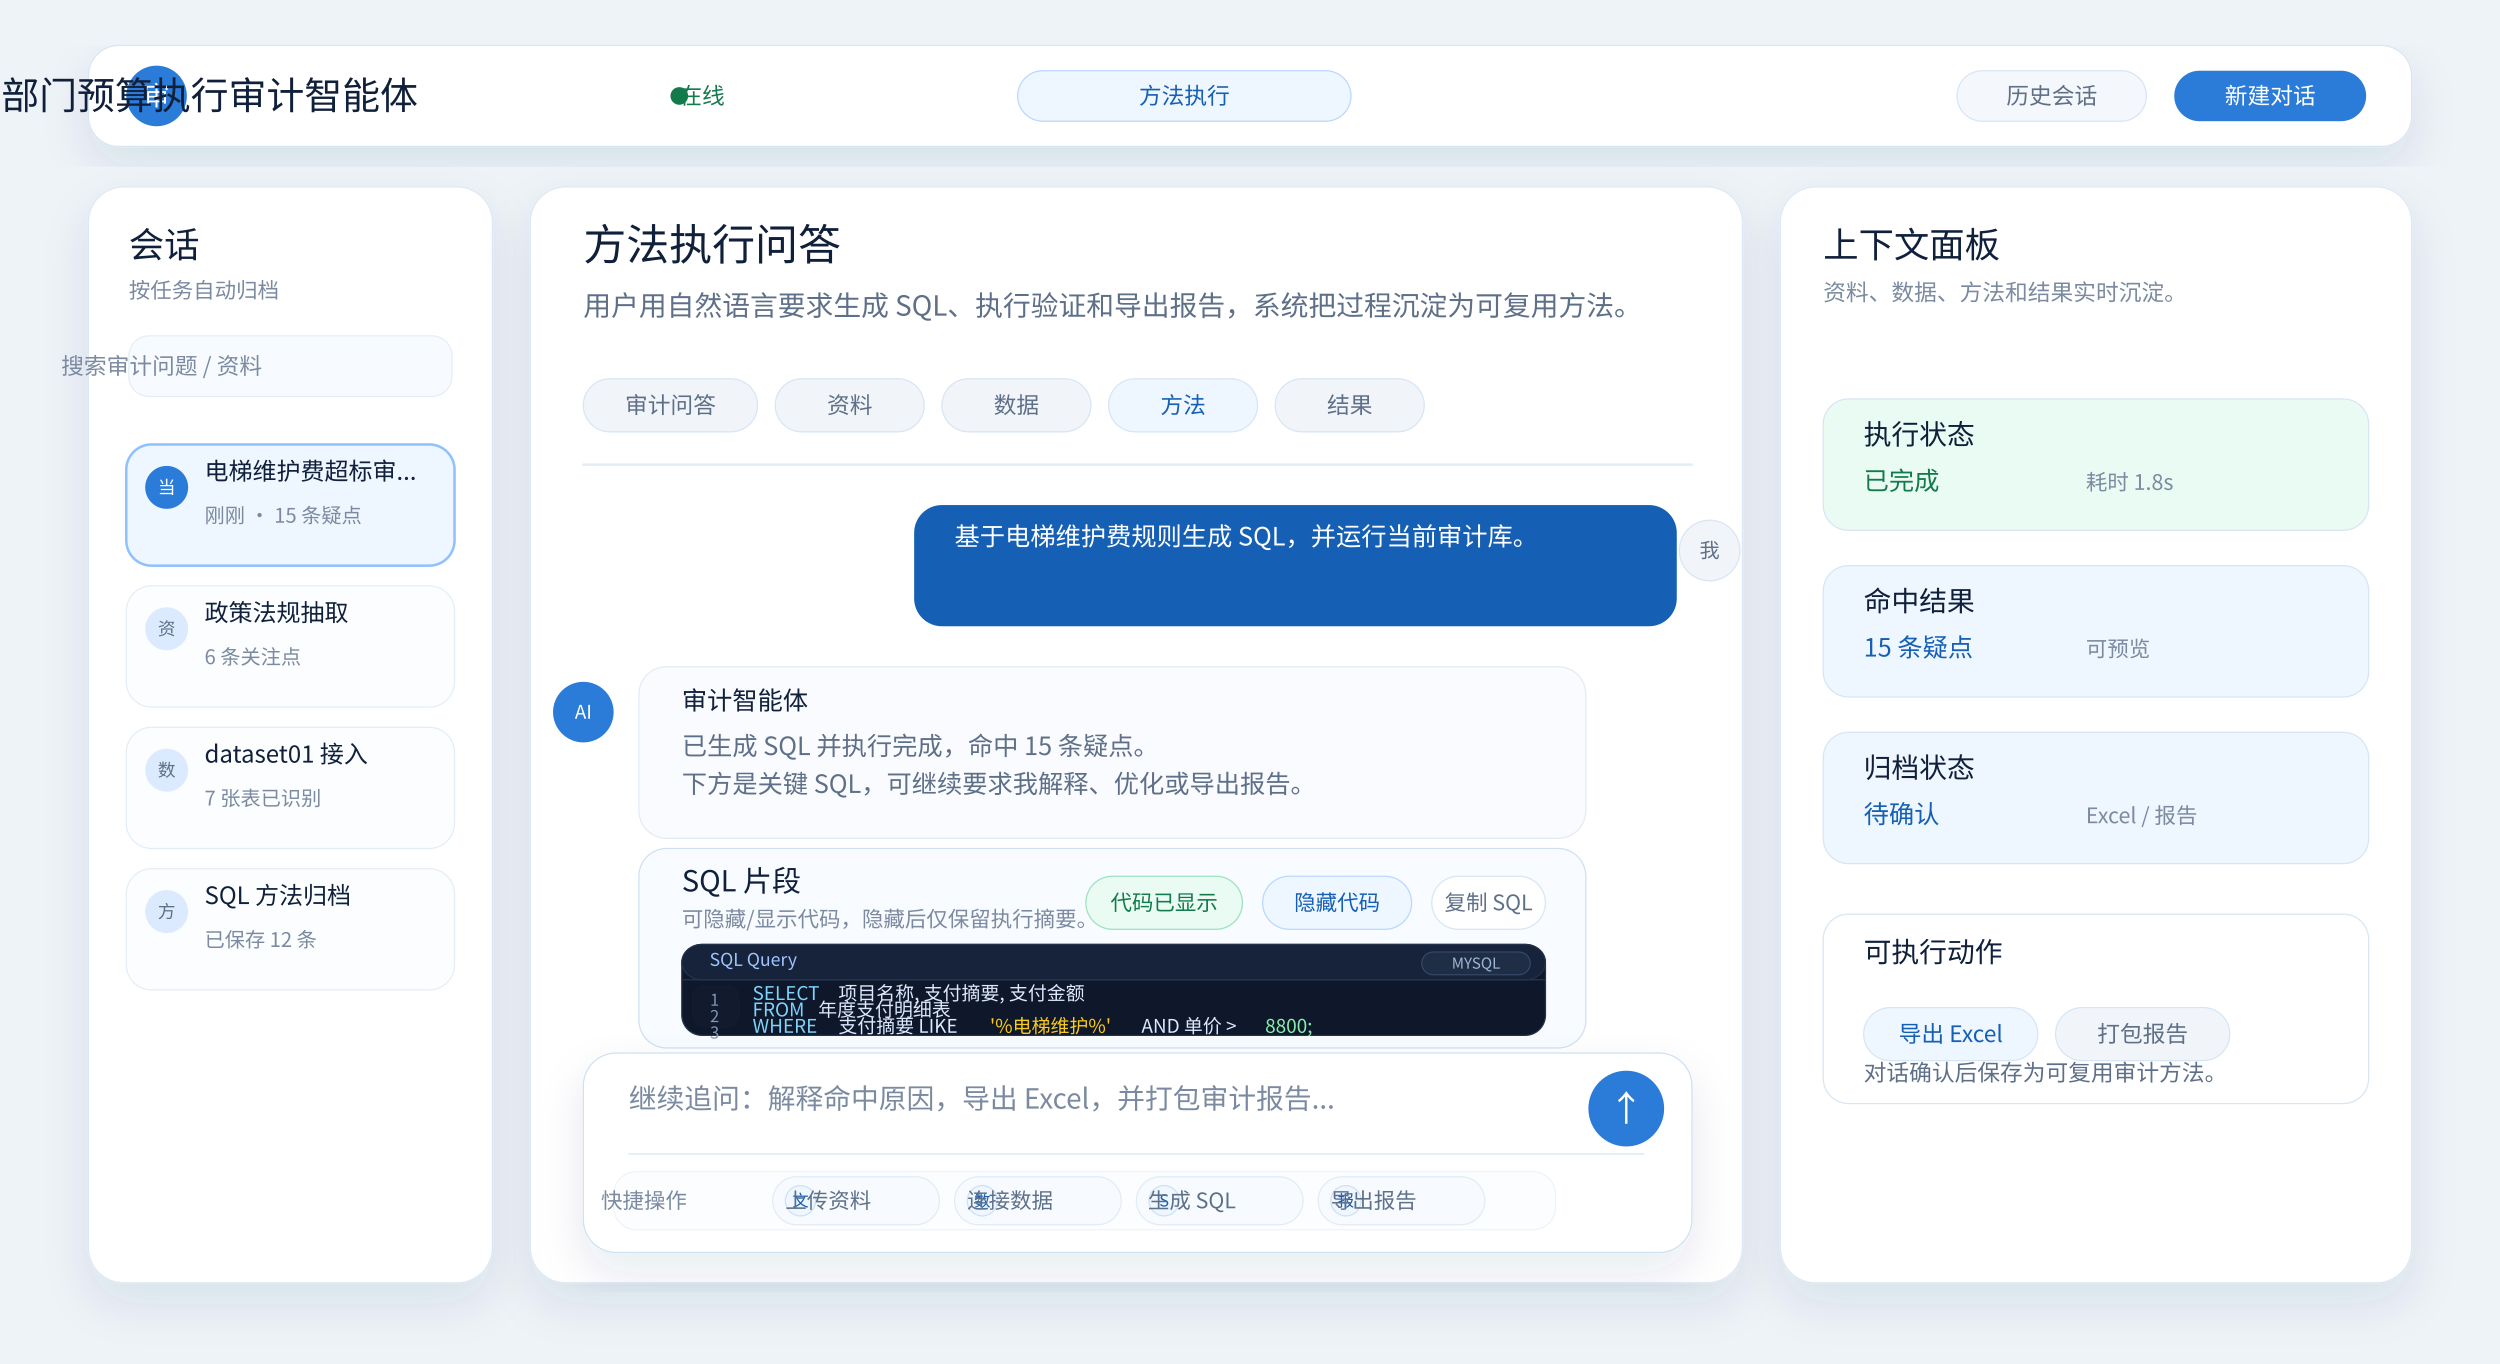
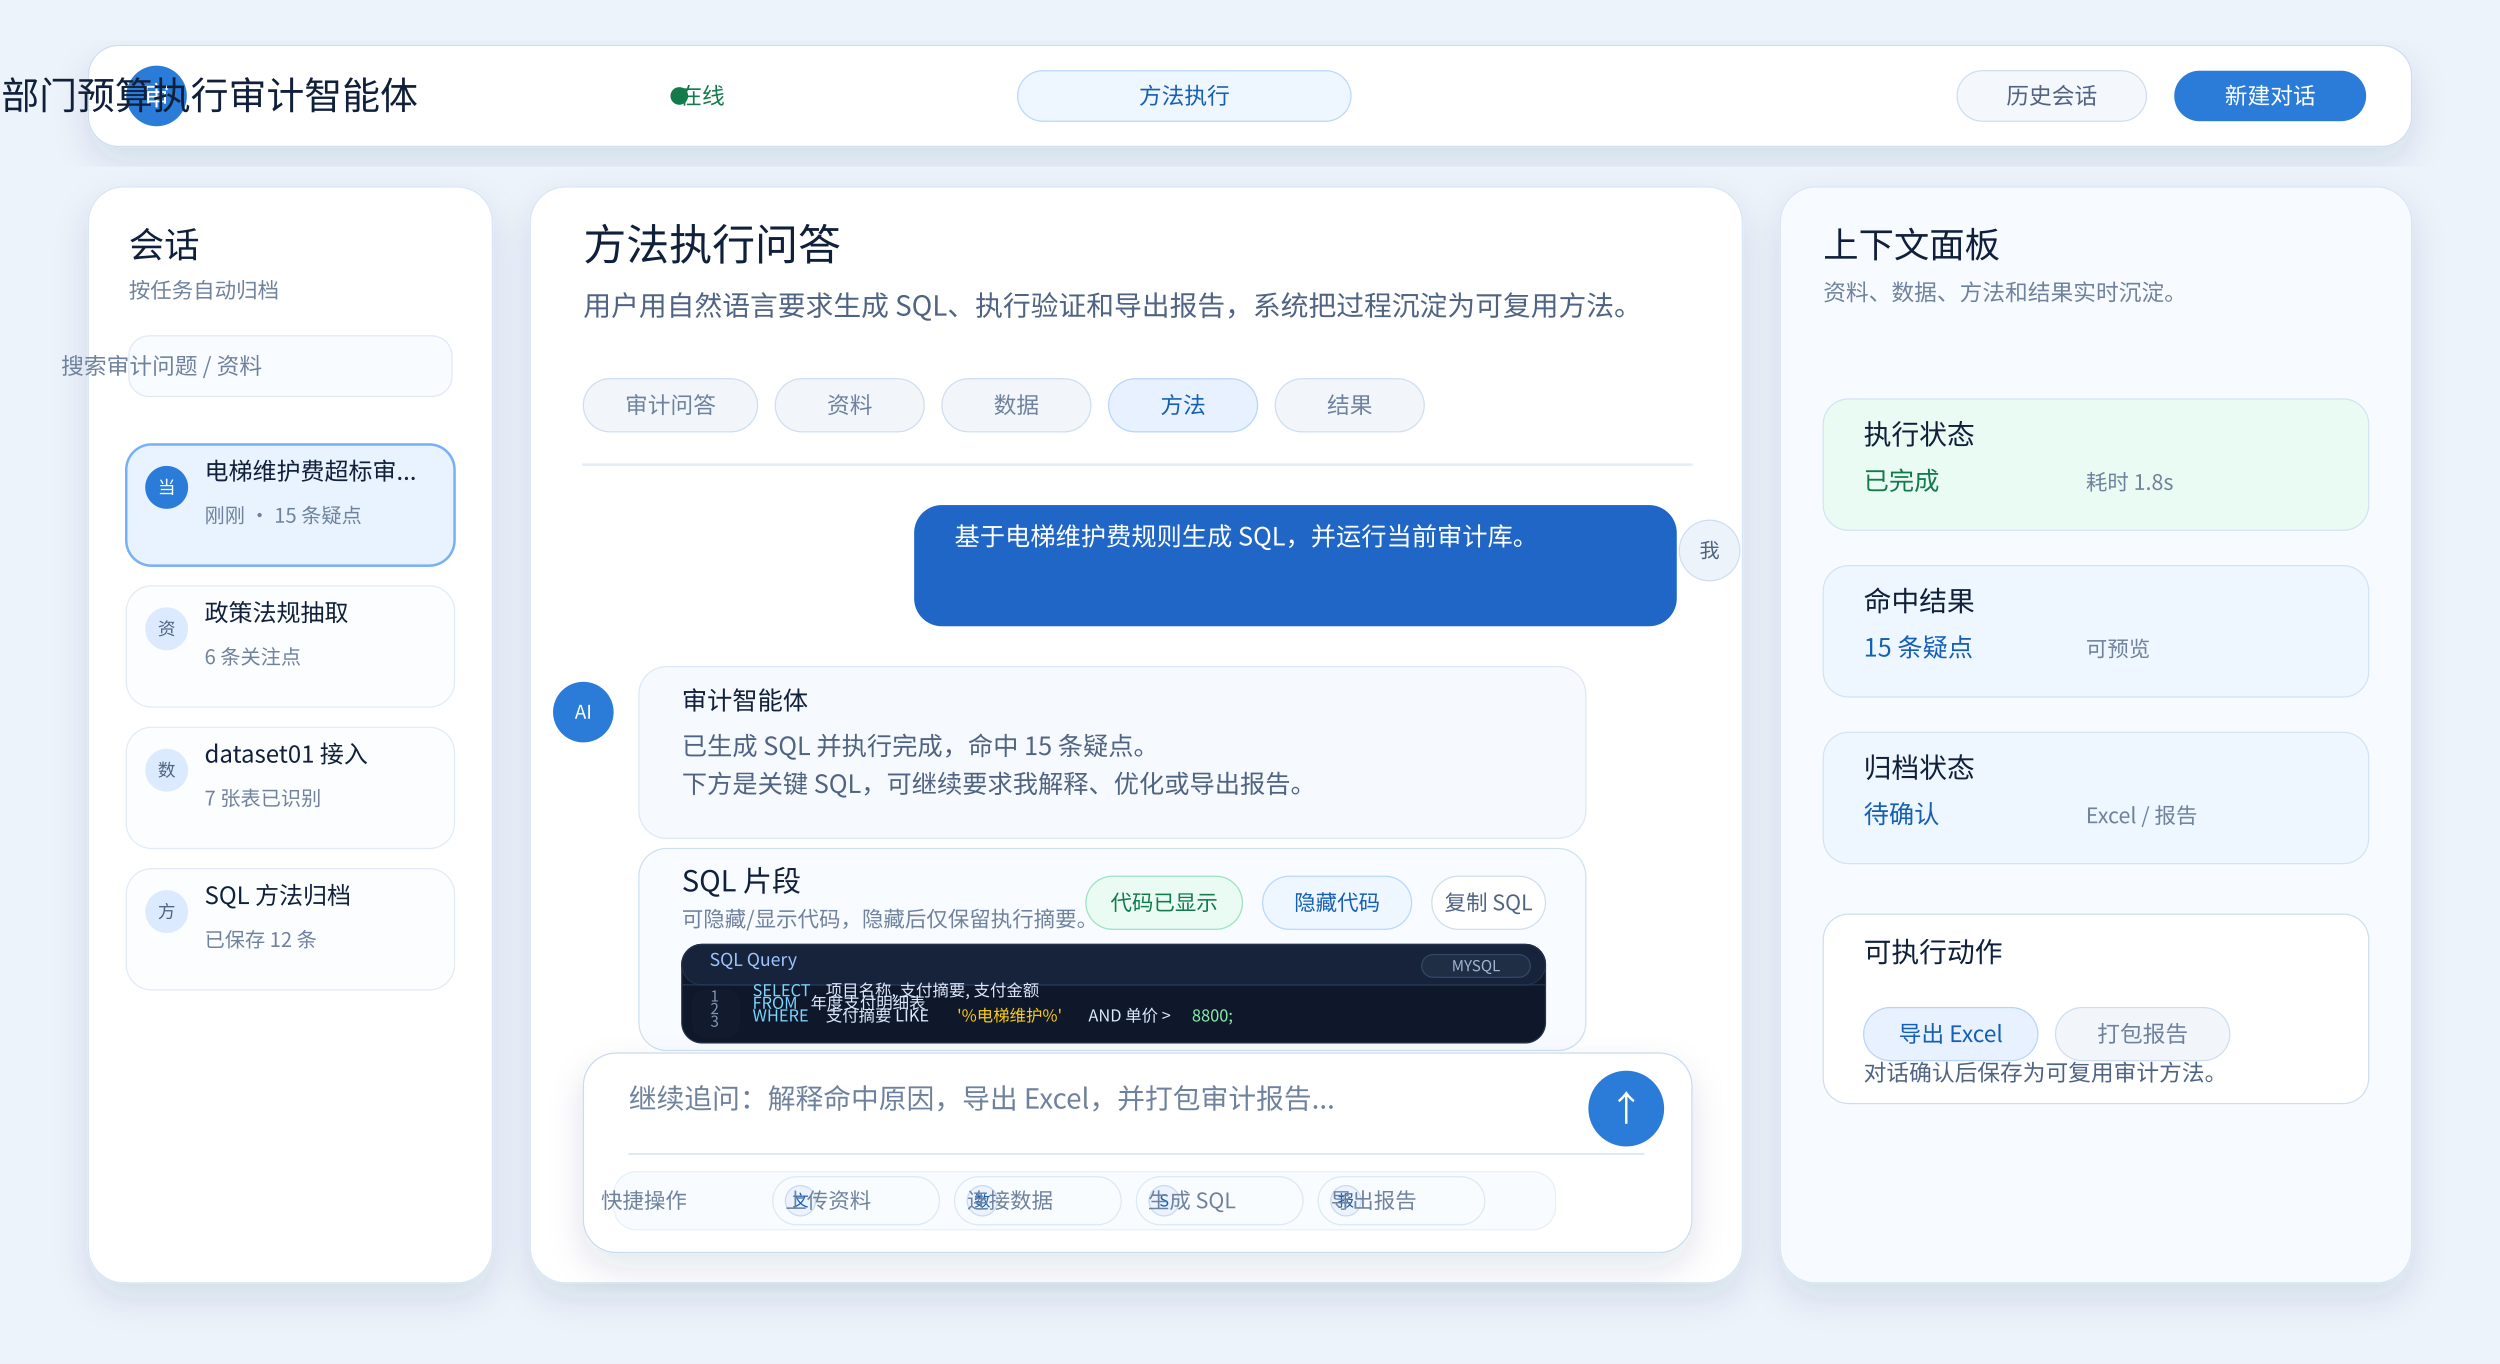
<svg xmlns="http://www.w3.org/2000/svg" width="1980" height="1080" viewBox="0 0 1980 1080" fill="none">
  <defs>
    <filter id="shadow" x="-20%" y="-20%" width="140%" height="140%">
-       <feDropShadow dx="0" dy="16" stdDeviation="18" flood-color="#15345b" flood-opacity="0.10" />
+       <feDropShadow dx="0" dy="12" stdDeviation="14" flood-color="#15345b" flood-opacity="0.12" />
    </filter>
  </defs>
-   <rect width="1980" height="1080" fill="#eef3f8" />
-   <rect x="70" y="36" width="1840" height="80" rx="24" fill="#ffffff" stroke="#d8e5f4" stroke-width="1" filter="url(#shadow)" />
+   <rect width="1980" height="1080" fill="#edf3fb" />
+   <rect x="70" y="36" width="1840" height="80" rx="24" fill="#ffffff" stroke="#cfdeef" stroke-width="1" filter="url(#shadow)" />
  <circle cx="124" cy="76" r="24" fill="#2b7bd8" />
  <text x="124" y="76" fill="#ffffff" font-size="21" font-family="WenQuanYi Micro Hei, Noto Sans CJK SC, Microsoft YaHei, Arial, sans-serif" text-anchor="middle" dominant-baseline="middle">审</text>
  <text x="166" y="76" fill="#10203b" font-size="30" font-family="WenQuanYi Micro Hei, Noto Sans CJK SC, Microsoft YaHei, Arial, sans-serif" text-anchor="middle" dominant-baseline="middle">部门预算执行审计智能体</text>
  <circle cx="538" cy="76" r="7" fill="#137a4c" />
  <text x="556" y="76" fill="#137a4c" font-size="18" font-family="WenQuanYi Micro Hei, Noto Sans CJK SC, Microsoft YaHei, Arial, sans-serif" text-anchor="middle" dominant-baseline="middle">在线</text>
  <rect x="806" y="56" width="264" height="40" rx="20" fill="#eef6ff" stroke="#b9d8ff" stroke-width="1" />
  <text x="938" y="76" fill="#155fb4" font-size="18" font-family="WenQuanYi Micro Hei, Noto Sans CJK SC, Microsoft YaHei, Arial, sans-serif" text-anchor="middle" dominant-baseline="middle">方法执行</text>
-   <rect x="1550" y="56" width="150" height="40" rx="20" fill="#f4f7fb" stroke="#d8e5f4" stroke-width="1" />
-   <text x="1625" y="76" fill="#5e6f88" font-size="18" font-family="WenQuanYi Micro Hei, Noto Sans CJK SC, Microsoft YaHei, Arial, sans-serif" text-anchor="middle" dominant-baseline="middle">历史会话</text>
+   <rect x="1550" y="56" width="150" height="40" rx="20" fill="#f4f7fb" stroke="#cfdeef" stroke-width="1" />
+   <text x="1625" y="76" fill="#4f6382" font-size="18" font-family="WenQuanYi Micro Hei, Noto Sans CJK SC, Microsoft YaHei, Arial, sans-serif" text-anchor="middle" dominant-baseline="middle">历史会话</text>
  <rect x="1722" y="56" width="152" height="40" rx="20" fill="#2b7bd8" />
  <text x="1798" y="76" fill="#ffffff" font-size="18" font-family="WenQuanYi Micro Hei, Noto Sans CJK SC, Microsoft YaHei, Arial, sans-serif" text-anchor="middle" dominant-baseline="middle">新建对话</text>
-   <rect x="70" y="148" width="320" height="868" rx="28" fill="#ffffff" stroke="#dce8f5" stroke-width="1" filter="url(#shadow)" />
-   <rect x="420" y="148" width="960" height="868" rx="28" fill="#ffffff" stroke="#dce8f5" stroke-width="1" filter="url(#shadow)" />
-   <rect x="1410" y="148" width="500" height="868" rx="28" fill="#ffffff" stroke="#dce8f5" stroke-width="1" filter="url(#shadow)" />
+   <rect x="70" y="148" width="320" height="868" rx="28" fill="#ffffff" stroke="#d7e5f5" stroke-width="1" filter="url(#shadow)" />
+   <rect x="420" y="148" width="960" height="868" rx="28" fill="#ffffff" stroke="#d7e5f5" stroke-width="1" filter="url(#shadow)" />
+   <rect x="1410" y="148" width="500" height="868" rx="28" fill="#f7fbff" stroke="#d7e5f5" stroke-width="1" filter="url(#shadow)" />
  <text x="102" y="204" fill="#10203b" font-size="28" font-family="WenQuanYi Micro Hei, Noto Sans CJK SC, Microsoft YaHei, Arial, sans-serif" text-anchor="start" dominant-baseline="auto">会话</text>
-   <text x="102" y="236" fill="#7b8aa0" font-size="17" font-family="WenQuanYi Micro Hei, Noto Sans CJK SC, Microsoft YaHei, Arial, sans-serif" text-anchor="start" dominant-baseline="auto">按任务自动归档</text>
-   <rect x="102" y="266" width="256" height="48" rx="16" fill="#f7fbff" stroke="#e4edf7" stroke-width="1" />
-   <text x="128" y="290" fill="#7b8aa0" font-size="18" font-family="WenQuanYi Micro Hei, Noto Sans CJK SC, Microsoft YaHei, Arial, sans-serif" text-anchor="middle" dominant-baseline="middle">搜索审计问题 / 资料</text>
-   <rect x="100" y="352" width="260" height="96" rx="20" fill="#eef6ff" stroke="#8fc1ff" stroke-width="2" />
+   <text x="102" y="236" fill="#6f829d" font-size="17" font-family="WenQuanYi Micro Hei, Noto Sans CJK SC, Microsoft YaHei, Arial, sans-serif" text-anchor="start" dominant-baseline="auto">按任务自动归档</text>
+   <rect x="102" y="266" width="256" height="48" rx="16" fill="#f8fbff" stroke="#dfe9f6" stroke-width="1" />
+   <text x="128" y="290" fill="#6f829d" font-size="18" font-family="WenQuanYi Micro Hei, Noto Sans CJK SC, Microsoft YaHei, Arial, sans-serif" text-anchor="middle" dominant-baseline="middle">搜索审计问题 / 资料</text>
+   <rect x="100" y="352" width="260" height="96" rx="20" fill="#e9f3ff" stroke="#78b0f7" stroke-width="2" />
  <circle cx="132" cy="386" r="17" fill="#2b7bd8" />
  <text x="132" y="386" fill="#ffffff" font-size="14" font-family="WenQuanYi Micro Hei, Noto Sans CJK SC, Microsoft YaHei, Arial, sans-serif" text-anchor="middle" dominant-baseline="middle">当</text>
  <text x="162" y="380" fill="#10203b" font-size="19" font-family="WenQuanYi Micro Hei, Noto Sans CJK SC, Microsoft YaHei, Arial, sans-serif" text-anchor="start" dominant-baseline="auto">电梯维护费超标审...</text>
-   <text x="162" y="414" fill="#7b8aa0" font-size="16" font-family="WenQuanYi Micro Hei, Noto Sans CJK SC, Microsoft YaHei, Arial, sans-serif" text-anchor="start" dominant-baseline="auto">刚刚 · 15 条疑点</text>
-   <rect x="100" y="464" width="260" height="96" rx="20" fill="#fbfdff" stroke="#e4edf7" stroke-width="1" />
+   <text x="162" y="414" fill="#6f829d" font-size="16" font-family="WenQuanYi Micro Hei, Noto Sans CJK SC, Microsoft YaHei, Arial, sans-serif" text-anchor="start" dominant-baseline="auto">刚刚 · 15 条疑点</text>
+   <rect x="100" y="464" width="260" height="96" rx="20" fill="#fcfdff" stroke="#e1ebf6" stroke-width="1" />
  <circle cx="132" cy="498" r="17" fill="#dbeafe" />
-   <text x="132" y="498" fill="#5e6f88" font-size="14" font-family="WenQuanYi Micro Hei, Noto Sans CJK SC, Microsoft YaHei, Arial, sans-serif" text-anchor="middle" dominant-baseline="middle">资</text>
+   <text x="132" y="498" fill="#4f6382" font-size="14" font-family="WenQuanYi Micro Hei, Noto Sans CJK SC, Microsoft YaHei, Arial, sans-serif" text-anchor="middle" dominant-baseline="middle">资</text>
  <text x="162" y="492" fill="#10203b" font-size="19" font-family="WenQuanYi Micro Hei, Noto Sans CJK SC, Microsoft YaHei, Arial, sans-serif" text-anchor="start" dominant-baseline="auto">政策法规抽取</text>
-   <text x="162" y="526" fill="#7b8aa0" font-size="16" font-family="WenQuanYi Micro Hei, Noto Sans CJK SC, Microsoft YaHei, Arial, sans-serif" text-anchor="start" dominant-baseline="auto">6 条关注点</text>
-   <rect x="100" y="576" width="260" height="96" rx="20" fill="#fbfdff" stroke="#e4edf7" stroke-width="1" />
+   <text x="162" y="526" fill="#6f829d" font-size="16" font-family="WenQuanYi Micro Hei, Noto Sans CJK SC, Microsoft YaHei, Arial, sans-serif" text-anchor="start" dominant-baseline="auto">6 条关注点</text>
+   <rect x="100" y="576" width="260" height="96" rx="20" fill="#fcfdff" stroke="#e1ebf6" stroke-width="1" />
  <circle cx="132" cy="610" r="17" fill="#dbeafe" />
-   <text x="132" y="610" fill="#5e6f88" font-size="14" font-family="WenQuanYi Micro Hei, Noto Sans CJK SC, Microsoft YaHei, Arial, sans-serif" text-anchor="middle" dominant-baseline="middle">数</text>
+   <text x="132" y="610" fill="#4f6382" font-size="14" font-family="WenQuanYi Micro Hei, Noto Sans CJK SC, Microsoft YaHei, Arial, sans-serif" text-anchor="middle" dominant-baseline="middle">数</text>
  <text x="162" y="604" fill="#10203b" font-size="19" font-family="WenQuanYi Micro Hei, Noto Sans CJK SC, Microsoft YaHei, Arial, sans-serif" text-anchor="start" dominant-baseline="auto">dataset01 接入</text>
-   <text x="162" y="638" fill="#7b8aa0" font-size="16" font-family="WenQuanYi Micro Hei, Noto Sans CJK SC, Microsoft YaHei, Arial, sans-serif" text-anchor="start" dominant-baseline="auto">7 张表已识别</text>
-   <rect x="100" y="688" width="260" height="96" rx="20" fill="#fbfdff" stroke="#e4edf7" stroke-width="1" />
+   <text x="162" y="638" fill="#6f829d" font-size="16" font-family="WenQuanYi Micro Hei, Noto Sans CJK SC, Microsoft YaHei, Arial, sans-serif" text-anchor="start" dominant-baseline="auto">7 张表已识别</text>
+   <rect x="100" y="688" width="260" height="96" rx="20" fill="#fcfdff" stroke="#e1ebf6" stroke-width="1" />
  <circle cx="132" cy="722" r="17" fill="#dbeafe" />
-   <text x="132" y="722" fill="#5e6f88" font-size="14" font-family="WenQuanYi Micro Hei, Noto Sans CJK SC, Microsoft YaHei, Arial, sans-serif" text-anchor="middle" dominant-baseline="middle">方</text>
+   <text x="132" y="722" fill="#4f6382" font-size="14" font-family="WenQuanYi Micro Hei, Noto Sans CJK SC, Microsoft YaHei, Arial, sans-serif" text-anchor="middle" dominant-baseline="middle">方</text>
  <text x="162" y="716" fill="#10203b" font-size="19" font-family="WenQuanYi Micro Hei, Noto Sans CJK SC, Microsoft YaHei, Arial, sans-serif" text-anchor="start" dominant-baseline="auto">SQL 方法归档</text>
-   <text x="162" y="750" fill="#7b8aa0" font-size="16" font-family="WenQuanYi Micro Hei, Noto Sans CJK SC, Microsoft YaHei, Arial, sans-serif" text-anchor="start" dominant-baseline="auto">已保存 12 条</text>
+   <text x="162" y="750" fill="#6f829d" font-size="16" font-family="WenQuanYi Micro Hei, Noto Sans CJK SC, Microsoft YaHei, Arial, sans-serif" text-anchor="start" dominant-baseline="auto">已保存 12 条</text>
  <text x="462" y="206" fill="#10203b" font-size="34" font-family="WenQuanYi Micro Hei, Noto Sans CJK SC, Microsoft YaHei, Arial, sans-serif" text-anchor="start" dominant-baseline="auto">方法执行问答</text>
-   <text x="462" y="250" fill="#5e6f88" font-size="22" font-family="WenQuanYi Micro Hei, Noto Sans CJK SC, Microsoft YaHei, Arial, sans-serif" text-anchor="start" dominant-baseline="auto">用户用自然语言要求生成 SQL、执行验证和导出报告，系统把过程沉淀为可复用方法。</text>
-   <rect x="462" y="300" width="138" height="42" rx="21" fill="#f1f5f9" stroke="#d8e5f4" stroke-width="1" />
-   <text x="531" y="321" fill="#5e6f88" font-size="18" font-family="WenQuanYi Micro Hei, Noto Sans CJK SC, Microsoft YaHei, Arial, sans-serif" text-anchor="middle" dominant-baseline="middle">审计问答</text>
-   <rect x="614" y="300" width="118" height="42" rx="21" fill="#f1f5f9" stroke="#d8e5f4" stroke-width="1" />
-   <text x="673" y="321" fill="#5e6f88" font-size="18" font-family="WenQuanYi Micro Hei, Noto Sans CJK SC, Microsoft YaHei, Arial, sans-serif" text-anchor="middle" dominant-baseline="middle">资料</text>
-   <rect x="746" y="300" width="118" height="42" rx="21" fill="#f1f5f9" stroke="#d8e5f4" stroke-width="1" />
-   <text x="805" y="321" fill="#5e6f88" font-size="18" font-family="WenQuanYi Micro Hei, Noto Sans CJK SC, Microsoft YaHei, Arial, sans-serif" text-anchor="middle" dominant-baseline="middle">数据</text>
-   <rect x="878" y="300" width="118" height="42" rx="21" fill="#eef6ff" stroke="#d8e5f4" stroke-width="1" />
+   <text x="462" y="250" fill="#4f6382" font-size="22" font-family="WenQuanYi Micro Hei, Noto Sans CJK SC, Microsoft YaHei, Arial, sans-serif" text-anchor="start" dominant-baseline="auto">用户用自然语言要求生成 SQL、执行验证和导出报告，系统把过程沉淀为可复用方法。</text>
+   <rect x="462" y="300" width="138" height="42" rx="21" fill="#f2f6fb" stroke="#cfdeef" stroke-width="1" />
+   <text x="531" y="321" fill="#6f829d" font-size="18" font-family="WenQuanYi Micro Hei, Noto Sans CJK SC, Microsoft YaHei, Arial, sans-serif" text-anchor="middle" dominant-baseline="middle">审计问答</text>
+   <rect x="614" y="300" width="118" height="42" rx="21" fill="#f2f6fb" stroke="#cfdeef" stroke-width="1" />
+   <text x="673" y="321" fill="#6f829d" font-size="18" font-family="WenQuanYi Micro Hei, Noto Sans CJK SC, Microsoft YaHei, Arial, sans-serif" text-anchor="middle" dominant-baseline="middle">资料</text>
+   <rect x="746" y="300" width="118" height="42" rx="21" fill="#f2f6fb" stroke="#cfdeef" stroke-width="1" />
+   <text x="805" y="321" fill="#6f829d" font-size="18" font-family="WenQuanYi Micro Hei, Noto Sans CJK SC, Microsoft YaHei, Arial, sans-serif" text-anchor="middle" dominant-baseline="middle">数据</text>
+   <rect x="878" y="300" width="118" height="42" rx="21" fill="#e7f1ff" stroke="#b7d5fb" stroke-width="1" />
  <text x="937" y="321" fill="#155fb4" font-size="18" font-family="WenQuanYi Micro Hei, Noto Sans CJK SC, Microsoft YaHei, Arial, sans-serif" text-anchor="middle" dominant-baseline="middle">方法</text>
-   <rect x="1010" y="300" width="118" height="42" rx="21" fill="#f1f5f9" stroke="#d8e5f4" stroke-width="1" />
-   <text x="1069" y="321" fill="#5e6f88" font-size="18" font-family="WenQuanYi Micro Hei, Noto Sans CJK SC, Microsoft YaHei, Arial, sans-serif" text-anchor="middle" dominant-baseline="middle">结果</text>
+   <rect x="1010" y="300" width="118" height="42" rx="21" fill="#f2f6fb" stroke="#cfdeef" stroke-width="1" />
+   <text x="1069" y="321" fill="#6f829d" font-size="18" font-family="WenQuanYi Micro Hei, Noto Sans CJK SC, Microsoft YaHei, Arial, sans-serif" text-anchor="middle" dominant-baseline="middle">结果</text>
  <line x1="462" y1="368" x2="1340" y2="368" stroke="#e5edf7" stroke-width="2" stroke-linecap="round" />
  <text x="1444" y="204" fill="#10203b" font-size="28" font-family="WenQuanYi Micro Hei, Noto Sans CJK SC, Microsoft YaHei, Arial, sans-serif" text-anchor="start" dominant-baseline="auto">上下文面板</text>
-   <text x="1444" y="238" fill="#7b8aa0" font-size="18" font-family="WenQuanYi Micro Hei, Noto Sans CJK SC, Microsoft YaHei, Arial, sans-serif" text-anchor="start" dominant-baseline="auto">资料、数据、方法和结果实时沉淀。</text>
-   <rect x="724" y="400" width="604" height="96" rx="22" fill="#155fb4" />
+   <text x="1444" y="238" fill="#6f829d" font-size="18" font-family="WenQuanYi Micro Hei, Noto Sans CJK SC, Microsoft YaHei, Arial, sans-serif" text-anchor="start" dominant-baseline="auto">资料、数据、方法和结果实时沉淀。</text>
+   <rect x="724" y="400" width="604" height="96" rx="22" fill="#1f66c6" />
  <text x="756" y="432" fill="#ffffff" font-size="20" font-family="WenQuanYi Micro Hei, Noto Sans CJK SC, Microsoft YaHei, Arial, sans-serif" text-anchor="start" dominant-baseline="auto">基于电梯维护费规则生成 SQL，并运行当前审计库。</text>
-   <circle cx="1354" cy="436" r="24" fill="#f1f5f9" stroke="#d8e5f4" stroke-width="1" />
-   <text x="1354" y="436" fill="#5e6f88" font-size="16" font-family="WenQuanYi Micro Hei, Noto Sans CJK SC, Microsoft YaHei, Arial, sans-serif" text-anchor="middle" dominant-baseline="middle">我</text>
+   <circle cx="1354" cy="436" r="24" fill="#edf3fa" stroke="#cfdeef" stroke-width="1" />
+   <text x="1354" y="436" fill="#4f6382" font-size="16" font-family="WenQuanYi Micro Hei, Noto Sans CJK SC, Microsoft YaHei, Arial, sans-serif" text-anchor="middle" dominant-baseline="middle">我</text>
  <circle cx="462" cy="564" r="24" fill="#2b7bd8" />
  <text x="462" y="564" fill="#ffffff" font-size="15" font-family="WenQuanYi Micro Hei, Noto Sans CJK SC, Microsoft YaHei, Arial, sans-serif" text-anchor="middle" dominant-baseline="middle">AI</text>
-   <rect x="506" y="528" width="750" height="136" rx="22" fill="#f9fbfe" stroke="#e2ebf5" stroke-width="1" />
+   <rect x="506" y="528" width="750" height="136" rx="22" fill="#f6fafe" stroke="#dce8f6" stroke-width="1" />
  <text x="540" y="562" fill="#10203b" font-size="20" font-family="WenQuanYi Micro Hei, Noto Sans CJK SC, Microsoft YaHei, Arial, sans-serif" text-anchor="start" dominant-baseline="auto">审计智能体</text>
-   <text x="540" y="598" fill="#5e6f88" font-size="20" font-family="WenQuanYi Micro Hei, Noto Sans CJK SC, Microsoft YaHei, Arial, sans-serif" text-anchor="start" dominant-baseline="auto">已生成 SQL 并执行完成，命中 15 条疑点。</text>
-   <text x="540" y="628" fill="#5e6f88" font-size="20" font-family="WenQuanYi Micro Hei, Noto Sans CJK SC, Microsoft YaHei, Arial, sans-serif" text-anchor="start" dominant-baseline="auto">下方是关键 SQL，可继续要求我解释、优化或导出报告。</text>
-   <rect x="506" y="672" width="750" height="158" rx="22" fill="#f8fbff" stroke="#cfe0f2" stroke-width="1" />
+   <text x="540" y="598" fill="#4f6382" font-size="20" font-family="WenQuanYi Micro Hei, Noto Sans CJK SC, Microsoft YaHei, Arial, sans-serif" text-anchor="start" dominant-baseline="auto">已生成 SQL 并执行完成，命中 15 条疑点。</text>
+   <text x="540" y="628" fill="#4f6382" font-size="20" font-family="WenQuanYi Micro Hei, Noto Sans CJK SC, Microsoft YaHei, Arial, sans-serif" text-anchor="start" dominant-baseline="auto">下方是关键 SQL，可继续要求我解释、优化或导出报告。</text>
+   <rect x="506" y="672" width="750" height="160" rx="22" fill="#f8fbff" stroke="#cfe0f2" stroke-width="1" />
  <text x="540" y="706" fill="#10203b" font-size="23" font-family="WenQuanYi Micro Hei, Noto Sans CJK SC, Microsoft YaHei, Arial, sans-serif" text-anchor="start" dominant-baseline="auto">SQL 片段</text>
-   <text x="540" y="734" fill="#7b8aa0" font-size="17" font-family="WenQuanYi Micro Hei, Noto Sans CJK SC, Microsoft YaHei, Arial, sans-serif" text-anchor="start" dominant-baseline="auto">可隐藏/显示代码，隐藏后仅保留执行摘要。</text>
+   <text x="540" y="734" fill="#6f829d" font-size="17" font-family="WenQuanYi Micro Hei, Noto Sans CJK SC, Microsoft YaHei, Arial, sans-serif" text-anchor="start" dominant-baseline="auto">可隐藏/显示代码，隐藏后仅保留执行摘要。</text>
  <rect x="860" y="694" width="124" height="42" rx="21" fill="#e9fbf2" stroke="#9ce3bf" stroke-width="1" />
  <text x="922" y="715" fill="#137a4c" font-size="17" font-family="WenQuanYi Micro Hei, Noto Sans CJK SC, Microsoft YaHei, Arial, sans-serif" text-anchor="middle" dominant-baseline="middle">代码已显示</text>
  <rect x="1000" y="694" width="118" height="42" rx="21" fill="#eef6ff" stroke="#b9d8ff" stroke-width="1" />
  <text x="1059" y="715" fill="#155fb4" font-size="17" font-family="WenQuanYi Micro Hei, Noto Sans CJK SC, Microsoft YaHei, Arial, sans-serif" text-anchor="middle" dominant-baseline="middle">隐藏代码</text>
-   <rect x="1134" y="694" width="90" height="42" rx="21" fill="#ffffff" stroke="#d8e5f4" stroke-width="1" />
-   <text x="1179" y="715" fill="#5e6f88" font-size="17" font-family="WenQuanYi Micro Hei, Noto Sans CJK SC, Microsoft YaHei, Arial, sans-serif" text-anchor="middle" dominant-baseline="middle">复制 SQL</text>
-   <rect x="540" y="748" width="684" height="72" rx="16" fill="#0f172a" stroke="#23314a" stroke-width="1" />
-   <rect x="540" y="748" width="684" height="28" rx="16" fill="#16233a" stroke="#23314a" stroke-width="1" />
-   <line x1="540" y1="776" x2="1224" y2="776" stroke="#243650" stroke-width="1" stroke-linecap="round" />
+   <rect x="1134" y="694" width="90" height="42" rx="21" fill="#ffffff" stroke="#cfdeef" stroke-width="1" />
+   <text x="1179" y="715" fill="#4f6382" font-size="17" font-family="WenQuanYi Micro Hei, Noto Sans CJK SC, Microsoft YaHei, Arial, sans-serif" text-anchor="middle" dominant-baseline="middle">复制 SQL</text>
+   <rect x="540" y="748" width="684" height="78" rx="16" fill="#0f172a" stroke="#23314a" stroke-width="1" />
+   <rect x="540" y="748" width="684" height="32" rx="16" fill="#16233a" stroke="#23314a" stroke-width="1" />
+   <line x1="540" y1="780" x2="1224" y2="780" stroke="#243650" stroke-width="1" stroke-linecap="round" />
  <text x="562" y="765" fill="#9ec5ff" font-size="14" font-family="WenQuanYi Micro Hei, Noto Sans CJK SC, Microsoft YaHei, Arial, sans-serif" text-anchor="start" dominant-baseline="auto">SQL Query</text>
-   <rect x="1126" y="754" width="86" height="18" rx="9" fill="#1f2d45" stroke="#334765" stroke-width="1" />
-   <text x="1169" y="763" fill="#9fb6d4" font-size="12" font-family="WenQuanYi Micro Hei, Noto Sans CJK SC, Microsoft YaHei, Arial, sans-serif" text-anchor="middle" dominant-baseline="middle">MYSQL</text>
-   <rect x="548" y="780" width="38" height="34" rx="10" fill="#111b2d" />
-   <text x="566" y="792" fill="#7f97b9" font-size="13" font-family="WenQuanYi Micro Hei, Noto Sans CJK SC, Microsoft YaHei, Arial, sans-serif" text-anchor="middle" dominant-baseline="middle">1</text>
-   <text x="566" y="805" fill="#7f97b9" font-size="13" font-family="WenQuanYi Micro Hei, Noto Sans CJK SC, Microsoft YaHei, Arial, sans-serif" text-anchor="middle" dominant-baseline="middle">2</text>
-   <text x="566" y="818" fill="#7f97b9" font-size="13" font-family="WenQuanYi Micro Hei, Noto Sans CJK SC, Microsoft YaHei, Arial, sans-serif" text-anchor="middle" dominant-baseline="middle">3</text>
-   <text x="596" y="792" fill="#7dd3fc" font-size="15" font-family="WenQuanYi Micro Hei, Noto Sans CJK SC, Microsoft YaHei, Arial, sans-serif" text-anchor="start" dominant-baseline="auto">SELECT</text>
-   <text x="664" y="792" fill="#dce9ff" font-size="15" font-family="WenQuanYi Micro Hei, Noto Sans CJK SC, Microsoft YaHei, Arial, sans-serif" text-anchor="start" dominant-baseline="auto">项目名称, 支付摘要, 支付金额</text>
-   <text x="596" y="805" fill="#7dd3fc" font-size="15" font-family="WenQuanYi Micro Hei, Noto Sans CJK SC, Microsoft YaHei, Arial, sans-serif" text-anchor="start" dominant-baseline="auto">FROM</text>
-   <text x="648" y="805" fill="#dce9ff" font-size="15" font-family="WenQuanYi Micro Hei, Noto Sans CJK SC, Microsoft YaHei, Arial, sans-serif" text-anchor="start" dominant-baseline="auto">年度支付明细表</text>
-   <text x="596" y="818" fill="#7dd3fc" font-size="15" font-family="WenQuanYi Micro Hei, Noto Sans CJK SC, Microsoft YaHei, Arial, sans-serif" text-anchor="start" dominant-baseline="auto">WHERE</text>
-   <text x="664" y="818" fill="#dce9ff" font-size="15" font-family="WenQuanYi Micro Hei, Noto Sans CJK SC, Microsoft YaHei, Arial, sans-serif" text-anchor="start" dominant-baseline="auto">支付摘要 LIKE</text>
-   <text x="784" y="818" fill="#facc15" font-size="15" font-family="WenQuanYi Micro Hei, Noto Sans CJK SC, Microsoft YaHei, Arial, sans-serif" text-anchor="start" dominant-baseline="auto">'%电梯维护%'</text>
-   <text x="904" y="818" fill="#dce9ff" font-size="15" font-family="WenQuanYi Micro Hei, Noto Sans CJK SC, Microsoft YaHei, Arial, sans-serif" text-anchor="start" dominant-baseline="auto">AND 单价 &gt;</text>
-   <text x="1002" y="818" fill="#86efac" font-size="15" font-family="WenQuanYi Micro Hei, Noto Sans CJK SC, Microsoft YaHei, Arial, sans-serif" text-anchor="start" dominant-baseline="auto">8800;</text>
-   <rect x="462" y="834" width="878" height="158" rx="26" fill="#ffffff" stroke="#cfe0f2" stroke-width="1" filter="url(#shadow)" />
-   <text x="498" y="878" fill="#7b8aa0" font-size="22" font-family="WenQuanYi Micro Hei, Noto Sans CJK SC, Microsoft YaHei, Arial, sans-serif" text-anchor="start" dominant-baseline="auto">继续追问：解释命中原因，导出 Excel，并打包审计报告...</text>
+   <rect x="1126" y="756" width="86" height="18" rx="9" fill="#1f2d45" stroke="#334765" stroke-width="1" />
+   <text x="1169" y="765" fill="#9fb6d4" font-size="12" font-family="WenQuanYi Micro Hei, Noto Sans CJK SC, Microsoft YaHei, Arial, sans-serif" text-anchor="middle" dominant-baseline="middle">MYSQL</text>
+   <rect x="548" y="784" width="38" height="38" rx="10" fill="#111b2d" />
+   <text x="566" y="789" fill="#7f97b9" font-size="12" font-family="WenQuanYi Micro Hei, Noto Sans CJK SC, Microsoft YaHei, Arial, sans-serif" text-anchor="middle" dominant-baseline="middle">1</text>
+   <text x="566" y="799" fill="#7f97b9" font-size="12" font-family="WenQuanYi Micro Hei, Noto Sans CJK SC, Microsoft YaHei, Arial, sans-serif" text-anchor="middle" dominant-baseline="middle">2</text>
+   <text x="566" y="809" fill="#7f97b9" font-size="12" font-family="WenQuanYi Micro Hei, Noto Sans CJK SC, Microsoft YaHei, Arial, sans-serif" text-anchor="middle" dominant-baseline="middle">3</text>
+   <text x="596" y="789" fill="#7dd3fc" font-size="13" font-family="WenQuanYi Micro Hei, Noto Sans CJK SC, Microsoft YaHei, Arial, sans-serif" text-anchor="start" dominant-baseline="auto">SELECT</text>
+   <text x="654" y="789" fill="#dce9ff" font-size="13" font-family="WenQuanYi Micro Hei, Noto Sans CJK SC, Microsoft YaHei, Arial, sans-serif" text-anchor="start" dominant-baseline="auto">项目名称, 支付摘要, 支付金额</text>
+   <text x="596" y="799" fill="#7dd3fc" font-size="13" font-family="WenQuanYi Micro Hei, Noto Sans CJK SC, Microsoft YaHei, Arial, sans-serif" text-anchor="start" dominant-baseline="auto">FROM</text>
+   <text x="642" y="799" fill="#dce9ff" font-size="13" font-family="WenQuanYi Micro Hei, Noto Sans CJK SC, Microsoft YaHei, Arial, sans-serif" text-anchor="start" dominant-baseline="auto">年度支付明细表</text>
+   <text x="596" y="809" fill="#7dd3fc" font-size="13" font-family="WenQuanYi Micro Hei, Noto Sans CJK SC, Microsoft YaHei, Arial, sans-serif" text-anchor="start" dominant-baseline="auto">WHERE</text>
+   <text x="654" y="809" fill="#dce9ff" font-size="13" font-family="WenQuanYi Micro Hei, Noto Sans CJK SC, Microsoft YaHei, Arial, sans-serif" text-anchor="start" dominant-baseline="auto">支付摘要 LIKE</text>
+   <text x="758" y="809" fill="#facc15" font-size="13" font-family="WenQuanYi Micro Hei, Noto Sans CJK SC, Microsoft YaHei, Arial, sans-serif" text-anchor="start" dominant-baseline="auto">'%电梯维护%'</text>
+   <text x="862" y="809" fill="#dce9ff" font-size="13" font-family="WenQuanYi Micro Hei, Noto Sans CJK SC, Microsoft YaHei, Arial, sans-serif" text-anchor="start" dominant-baseline="auto">AND 单价 &gt;</text>
+   <text x="944" y="809" fill="#86efac" font-size="13" font-family="WenQuanYi Micro Hei, Noto Sans CJK SC, Microsoft YaHei, Arial, sans-serif" text-anchor="start" dominant-baseline="auto">8800;</text>
+   <rect x="462" y="834" width="878" height="158" rx="26" fill="#ffffff" stroke="#c8dbf0" stroke-width="1" filter="url(#shadow)" />
+   <text x="498" y="878" fill="#6f829d" font-size="22" font-family="WenQuanYi Micro Hei, Noto Sans CJK SC, Microsoft YaHei, Arial, sans-serif" text-anchor="start" dominant-baseline="auto">继续追问：解释命中原因，导出 Excel，并打包审计报告...</text>
  <circle cx="1288" cy="878" r="30" fill="#2b7bd8" />
  <text x="1288" y="878" fill="#ffffff" font-size="28" font-family="WenQuanYi Micro Hei, Noto Sans CJK SC, Microsoft YaHei, Arial, sans-serif" text-anchor="middle" dominant-baseline="middle">↑</text>
-   <line x1="498" y1="914" x2="1302" y2="914" stroke="#d8e5f4" stroke-width="1" stroke-linecap="round" />
-   <rect x="486" y="928" width="746" height="46" rx="18" fill="#fbfdff" stroke="#edf3f9" stroke-width="1" />
-   <text x="510" y="951" fill="#7b8aa0" font-size="17" font-family="WenQuanYi Micro Hei, Noto Sans CJK SC, Microsoft YaHei, Arial, sans-serif" text-anchor="middle" dominant-baseline="middle">快捷操作</text>
-   <rect x="612" y="932" width="132" height="38" rx="19" fill="#f7fbff" stroke="#e1ebf5" stroke-width="1" />
-   <circle cx="634" cy="951" r="12" fill="#eef6ff" stroke="#cfe0f2" stroke-width="1" />
+   <line x1="498" y1="914" x2="1302" y2="914" stroke="#cfdeef" stroke-width="1" stroke-linecap="round" />
+   <rect x="486" y="928" width="746" height="46" rx="18" fill="#f8fbff" stroke="#e7eff8" stroke-width="1" />
+   <text x="510" y="951" fill="#6f829d" font-size="17" font-family="WenQuanYi Micro Hei, Noto Sans CJK SC, Microsoft YaHei, Arial, sans-serif" text-anchor="middle" dominant-baseline="middle">快捷操作</text>
+   <rect x="612" y="932" width="132" height="38" rx="19" fill="#f9fcff" stroke="#dbe8f6" stroke-width="1" />
+   <circle cx="634" cy="951" r="12" fill="#eaf3ff" stroke="#c7daef" stroke-width="1" />
  <text x="634" y="951" fill="#155fb4" font-size="13" font-family="WenQuanYi Micro Hei, Noto Sans CJK SC, Microsoft YaHei, Arial, sans-serif" text-anchor="middle" dominant-baseline="middle">文</text>
-   <text x="656" y="951" fill="#5e6f88" font-size="17" font-family="WenQuanYi Micro Hei, Noto Sans CJK SC, Microsoft YaHei, Arial, sans-serif" text-anchor="middle" dominant-baseline="middle">上传资料</text>
-   <rect x="756" y="932" width="132" height="38" rx="19" fill="#f7fbff" stroke="#e1ebf5" stroke-width="1" />
-   <circle cx="778" cy="951" r="12" fill="#eef6ff" stroke="#cfe0f2" stroke-width="1" />
+   <text x="656" y="951" fill="#6f829d" font-size="17" font-family="WenQuanYi Micro Hei, Noto Sans CJK SC, Microsoft YaHei, Arial, sans-serif" text-anchor="middle" dominant-baseline="middle">上传资料</text>
+   <rect x="756" y="932" width="132" height="38" rx="19" fill="#f9fcff" stroke="#dbe8f6" stroke-width="1" />
+   <circle cx="778" cy="951" r="12" fill="#eaf3ff" stroke="#c7daef" stroke-width="1" />
  <text x="778" y="951" fill="#155fb4" font-size="13" font-family="WenQuanYi Micro Hei, Noto Sans CJK SC, Microsoft YaHei, Arial, sans-serif" text-anchor="middle" dominant-baseline="middle">数</text>
-   <text x="800" y="951" fill="#5e6f88" font-size="17" font-family="WenQuanYi Micro Hei, Noto Sans CJK SC, Microsoft YaHei, Arial, sans-serif" text-anchor="middle" dominant-baseline="middle">连接数据</text>
-   <rect x="900" y="932" width="132" height="38" rx="19" fill="#f7fbff" stroke="#e1ebf5" stroke-width="1" />
-   <circle cx="922" cy="951" r="12" fill="#eef6ff" stroke="#cfe0f2" stroke-width="1" />
+   <text x="800" y="951" fill="#6f829d" font-size="17" font-family="WenQuanYi Micro Hei, Noto Sans CJK SC, Microsoft YaHei, Arial, sans-serif" text-anchor="middle" dominant-baseline="middle">连接数据</text>
+   <rect x="900" y="932" width="132" height="38" rx="19" fill="#f9fcff" stroke="#dbe8f6" stroke-width="1" />
+   <circle cx="922" cy="951" r="12" fill="#eaf3ff" stroke="#c7daef" stroke-width="1" />
  <text x="922" y="951" fill="#155fb4" font-size="13" font-family="WenQuanYi Micro Hei, Noto Sans CJK SC, Microsoft YaHei, Arial, sans-serif" text-anchor="middle" dominant-baseline="middle">S</text>
-   <text x="944" y="951" fill="#5e6f88" font-size="17" font-family="WenQuanYi Micro Hei, Noto Sans CJK SC, Microsoft YaHei, Arial, sans-serif" text-anchor="middle" dominant-baseline="middle">生成 SQL</text>
-   <rect x="1044" y="932" width="132" height="38" rx="19" fill="#f7fbff" stroke="#e1ebf5" stroke-width="1" />
-   <circle cx="1066" cy="951" r="12" fill="#eef6ff" stroke="#cfe0f2" stroke-width="1" />
+   <text x="944" y="951" fill="#6f829d" font-size="17" font-family="WenQuanYi Micro Hei, Noto Sans CJK SC, Microsoft YaHei, Arial, sans-serif" text-anchor="middle" dominant-baseline="middle">生成 SQL</text>
+   <rect x="1044" y="932" width="132" height="38" rx="19" fill="#f9fcff" stroke="#dbe8f6" stroke-width="1" />
+   <circle cx="1066" cy="951" r="12" fill="#eaf3ff" stroke="#c7daef" stroke-width="1" />
  <text x="1066" y="951" fill="#155fb4" font-size="13" font-family="WenQuanYi Micro Hei, Noto Sans CJK SC, Microsoft YaHei, Arial, sans-serif" text-anchor="middle" dominant-baseline="middle">报</text>
-   <text x="1088" y="951" fill="#5e6f88" font-size="17" font-family="WenQuanYi Micro Hei, Noto Sans CJK SC, Microsoft YaHei, Arial, sans-serif" text-anchor="middle" dominant-baseline="middle">导出报告</text>
-   <rect x="1444" y="316" width="432" height="104" rx="20" fill="#e9fbf2" stroke="#d8e5f4" stroke-width="1" />
+   <text x="1088" y="951" fill="#6f829d" font-size="17" font-family="WenQuanYi Micro Hei, Noto Sans CJK SC, Microsoft YaHei, Arial, sans-serif" text-anchor="middle" dominant-baseline="middle">导出报告</text>
+   <rect x="1444" y="316" width="432" height="104" rx="20" fill="#e9fbf2" stroke="#d3e3f4" stroke-width="1" />
  <text x="1476" y="352" fill="#10203b" font-size="22" font-family="WenQuanYi Micro Hei, Noto Sans CJK SC, Microsoft YaHei, Arial, sans-serif" text-anchor="start" dominant-baseline="auto">执行状态</text>
  <text x="1476" y="388" fill="#137a4c" font-size="20" font-family="WenQuanYi Micro Hei, Noto Sans CJK SC, Microsoft YaHei, Arial, sans-serif" text-anchor="start" dominant-baseline="auto">已完成</text>
-   <text x="1652" y="388" fill="#7b8aa0" font-size="17" font-family="WenQuanYi Micro Hei, Noto Sans CJK SC, Microsoft YaHei, Arial, sans-serif" text-anchor="start" dominant-baseline="auto">耗时 1.8s</text>
-   <rect x="1444" y="448" width="432" height="104" rx="20" fill="#eef6ff" stroke="#d8e5f4" stroke-width="1" />
+   <text x="1652" y="388" fill="#6f829d" font-size="17" font-family="WenQuanYi Micro Hei, Noto Sans CJK SC, Microsoft YaHei, Arial, sans-serif" text-anchor="start" dominant-baseline="auto">耗时 1.8s</text>
+   <rect x="1444" y="448" width="432" height="104" rx="20" fill="#eef6ff" stroke="#d3e3f4" stroke-width="1" />
  <text x="1476" y="484" fill="#10203b" font-size="22" font-family="WenQuanYi Micro Hei, Noto Sans CJK SC, Microsoft YaHei, Arial, sans-serif" text-anchor="start" dominant-baseline="auto">命中结果</text>
  <text x="1476" y="520" fill="#155fb4" font-size="20" font-family="WenQuanYi Micro Hei, Noto Sans CJK SC, Microsoft YaHei, Arial, sans-serif" text-anchor="start" dominant-baseline="auto">15 条疑点</text>
-   <text x="1652" y="520" fill="#7b8aa0" font-size="17" font-family="WenQuanYi Micro Hei, Noto Sans CJK SC, Microsoft YaHei, Arial, sans-serif" text-anchor="start" dominant-baseline="auto">可预览</text>
-   <rect x="1444" y="580" width="432" height="104" rx="20" fill="#eef6ff" stroke="#d8e5f4" stroke-width="1" />
+   <text x="1652" y="520" fill="#6f829d" font-size="17" font-family="WenQuanYi Micro Hei, Noto Sans CJK SC, Microsoft YaHei, Arial, sans-serif" text-anchor="start" dominant-baseline="auto">可预览</text>
+   <rect x="1444" y="580" width="432" height="104" rx="20" fill="#eef6ff" stroke="#d3e3f4" stroke-width="1" />
  <text x="1476" y="616" fill="#10203b" font-size="22" font-family="WenQuanYi Micro Hei, Noto Sans CJK SC, Microsoft YaHei, Arial, sans-serif" text-anchor="start" dominant-baseline="auto">归档状态</text>
  <text x="1476" y="652" fill="#155fb4" font-size="20" font-family="WenQuanYi Micro Hei, Noto Sans CJK SC, Microsoft YaHei, Arial, sans-serif" text-anchor="start" dominant-baseline="auto">待确认</text>
-   <text x="1652" y="652" fill="#7b8aa0" font-size="17" font-family="WenQuanYi Micro Hei, Noto Sans CJK SC, Microsoft YaHei, Arial, sans-serif" text-anchor="start" dominant-baseline="auto">Excel / 报告</text>
-   <rect x="1444" y="724" width="432" height="150" rx="20" fill="#ffffff" stroke="#d8e5f4" stroke-width="1" />
+   <text x="1652" y="652" fill="#6f829d" font-size="17" font-family="WenQuanYi Micro Hei, Noto Sans CJK SC, Microsoft YaHei, Arial, sans-serif" text-anchor="start" dominant-baseline="auto">Excel / 报告</text>
+   <rect x="1444" y="724" width="432" height="150" rx="20" fill="#ffffff" stroke="#cfdeef" stroke-width="1" />
  <text x="1476" y="762" fill="#10203b" font-size="22" font-family="WenQuanYi Micro Hei, Noto Sans CJK SC, Microsoft YaHei, Arial, sans-serif" text-anchor="start" dominant-baseline="auto">可执行动作</text>
-   <rect x="1476" y="798" width="138" height="42" rx="21" fill="#eef6ff" stroke="#d8e5f4" stroke-width="1" />
+   <rect x="1476" y="798" width="138" height="42" rx="21" fill="#e7f1ff" stroke="#b7d5fb" stroke-width="1" />
  <text x="1545" y="819" fill="#155fb4" font-size="18" font-family="WenQuanYi Micro Hei, Noto Sans CJK SC, Microsoft YaHei, Arial, sans-serif" text-anchor="middle" dominant-baseline="middle">导出 Excel</text>
-   <rect x="1628" y="798" width="138" height="42" rx="21" fill="#f1f5f9" stroke="#d8e5f4" stroke-width="1" />
-   <text x="1697" y="819" fill="#5e6f88" font-size="18" font-family="WenQuanYi Micro Hei, Noto Sans CJK SC, Microsoft YaHei, Arial, sans-serif" text-anchor="middle" dominant-baseline="middle">打包报告</text>
-   <text x="1476" y="856" fill="#5e6f88" font-size="18" font-family="WenQuanYi Micro Hei, Noto Sans CJK SC, Microsoft YaHei, Arial, sans-serif" text-anchor="start" dominant-baseline="auto">对话确认后保存为可复用审计方法。</text>
+   <rect x="1628" y="798" width="138" height="42" rx="21" fill="#f2f6fb" stroke="#cfdeef" stroke-width="1" />
+   <text x="1697" y="819" fill="#6f829d" font-size="18" font-family="WenQuanYi Micro Hei, Noto Sans CJK SC, Microsoft YaHei, Arial, sans-serif" text-anchor="middle" dominant-baseline="middle">打包报告</text>
+   <text x="1476" y="856" fill="#4f6382" font-size="18" font-family="WenQuanYi Micro Hei, Noto Sans CJK SC, Microsoft YaHei, Arial, sans-serif" text-anchor="start" dominant-baseline="auto">对话确认后保存为可复用审计方法。</text>
</svg>
